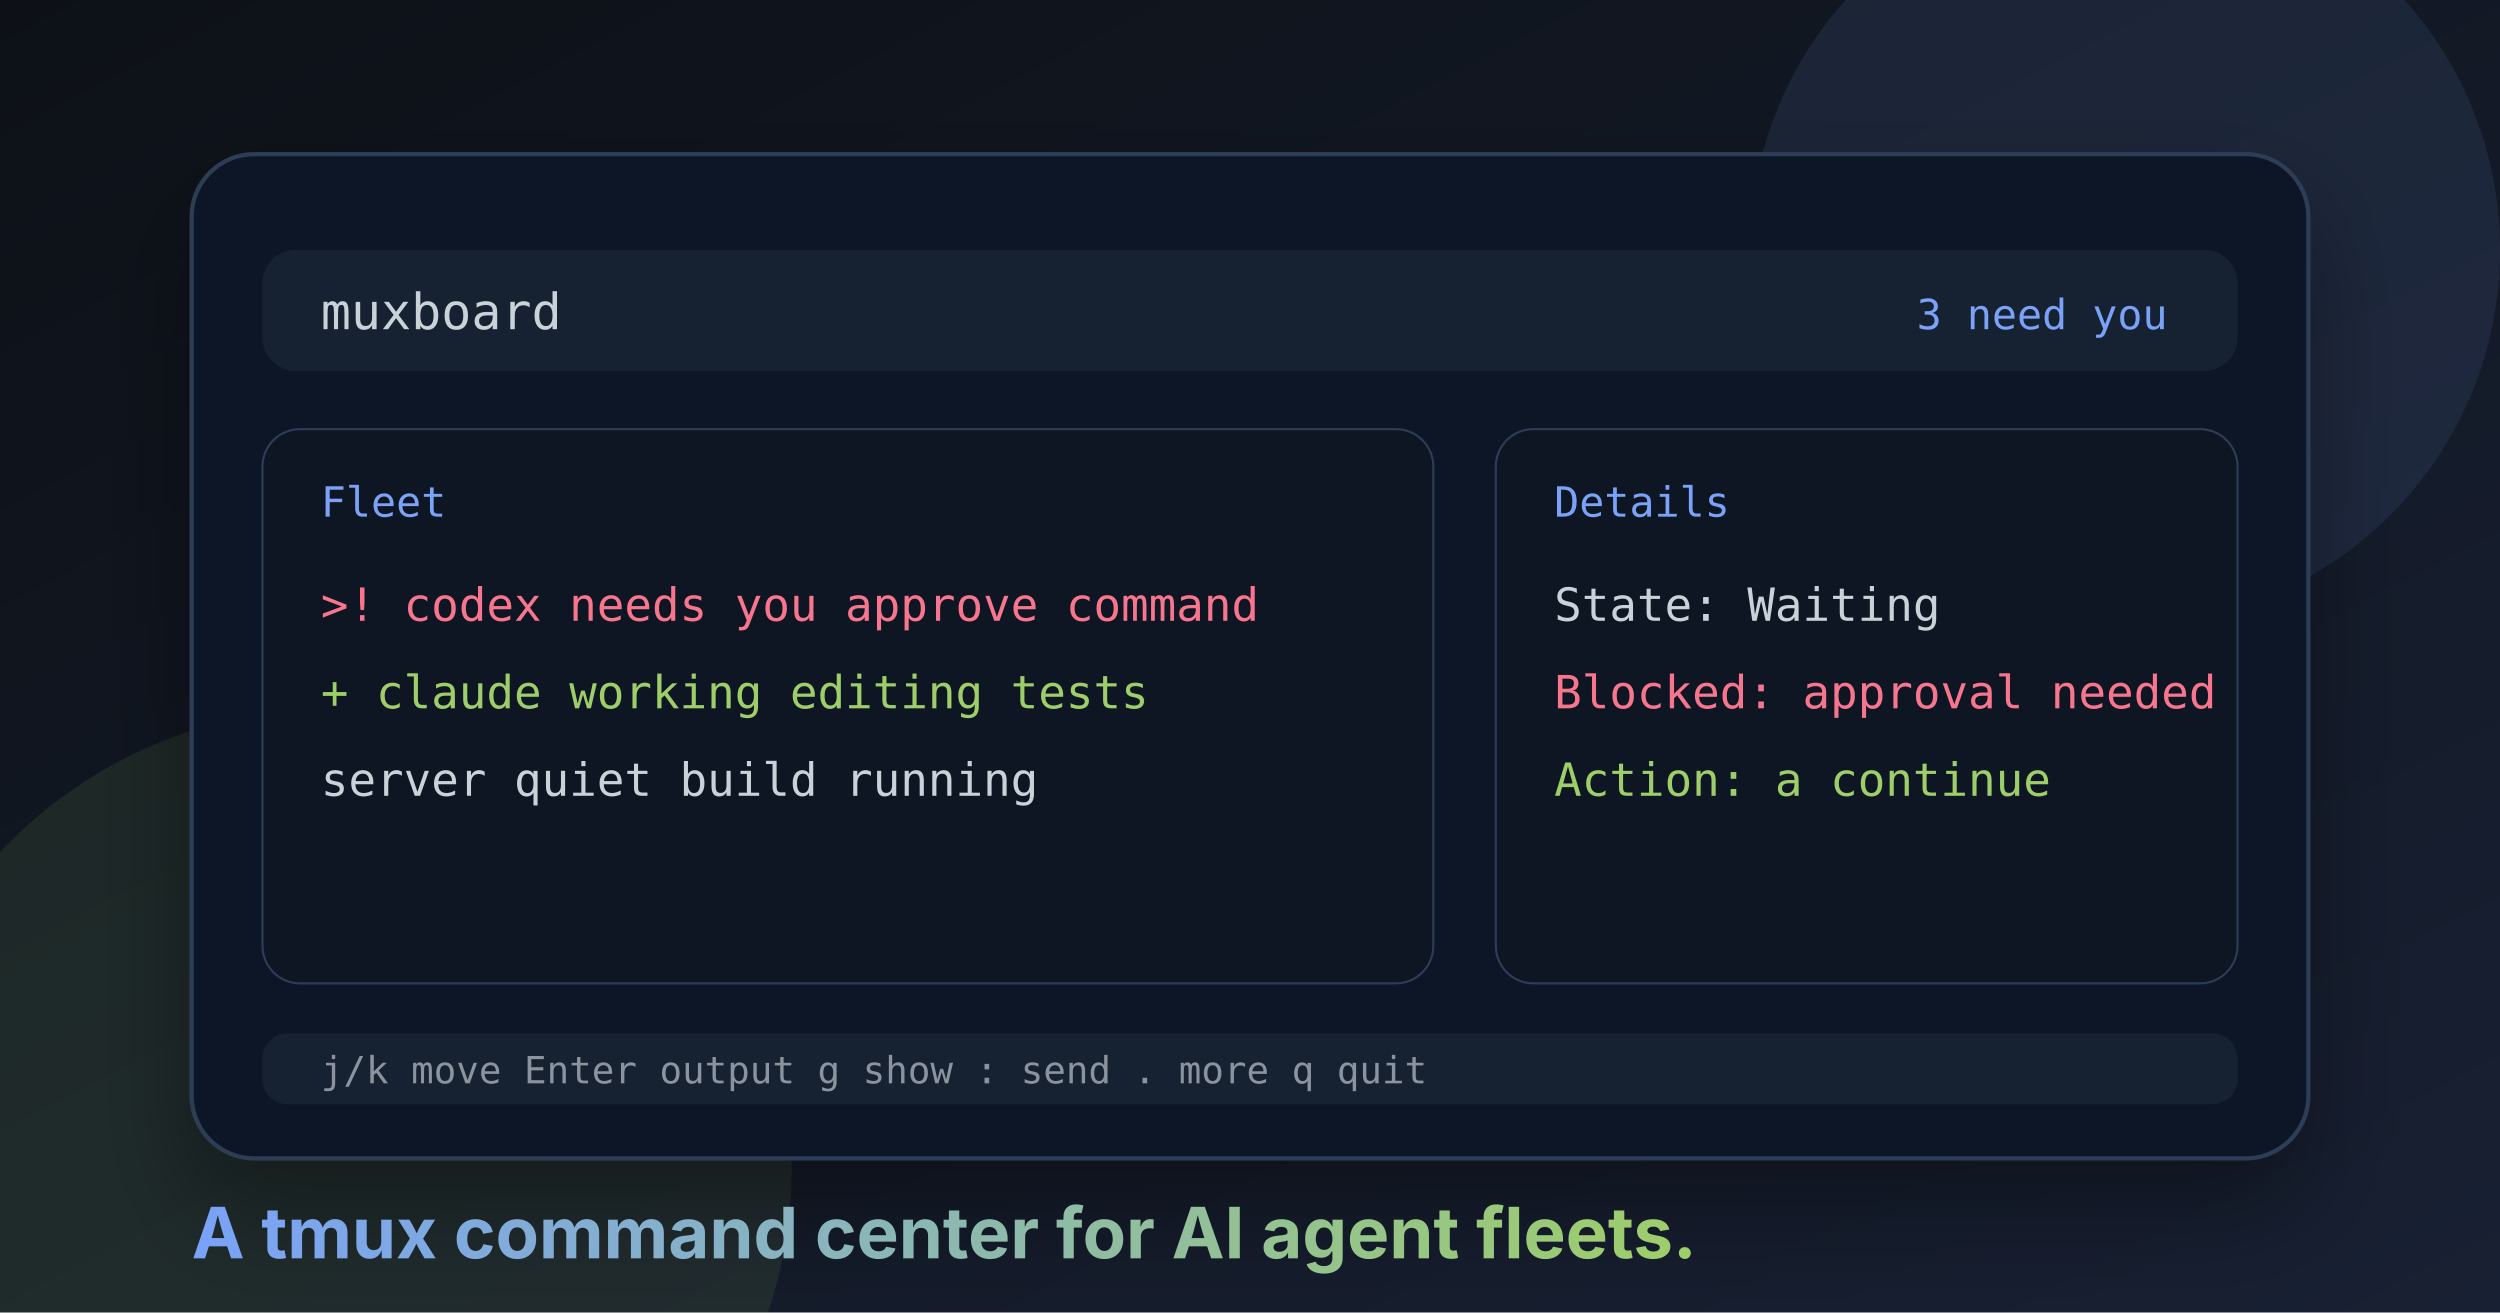
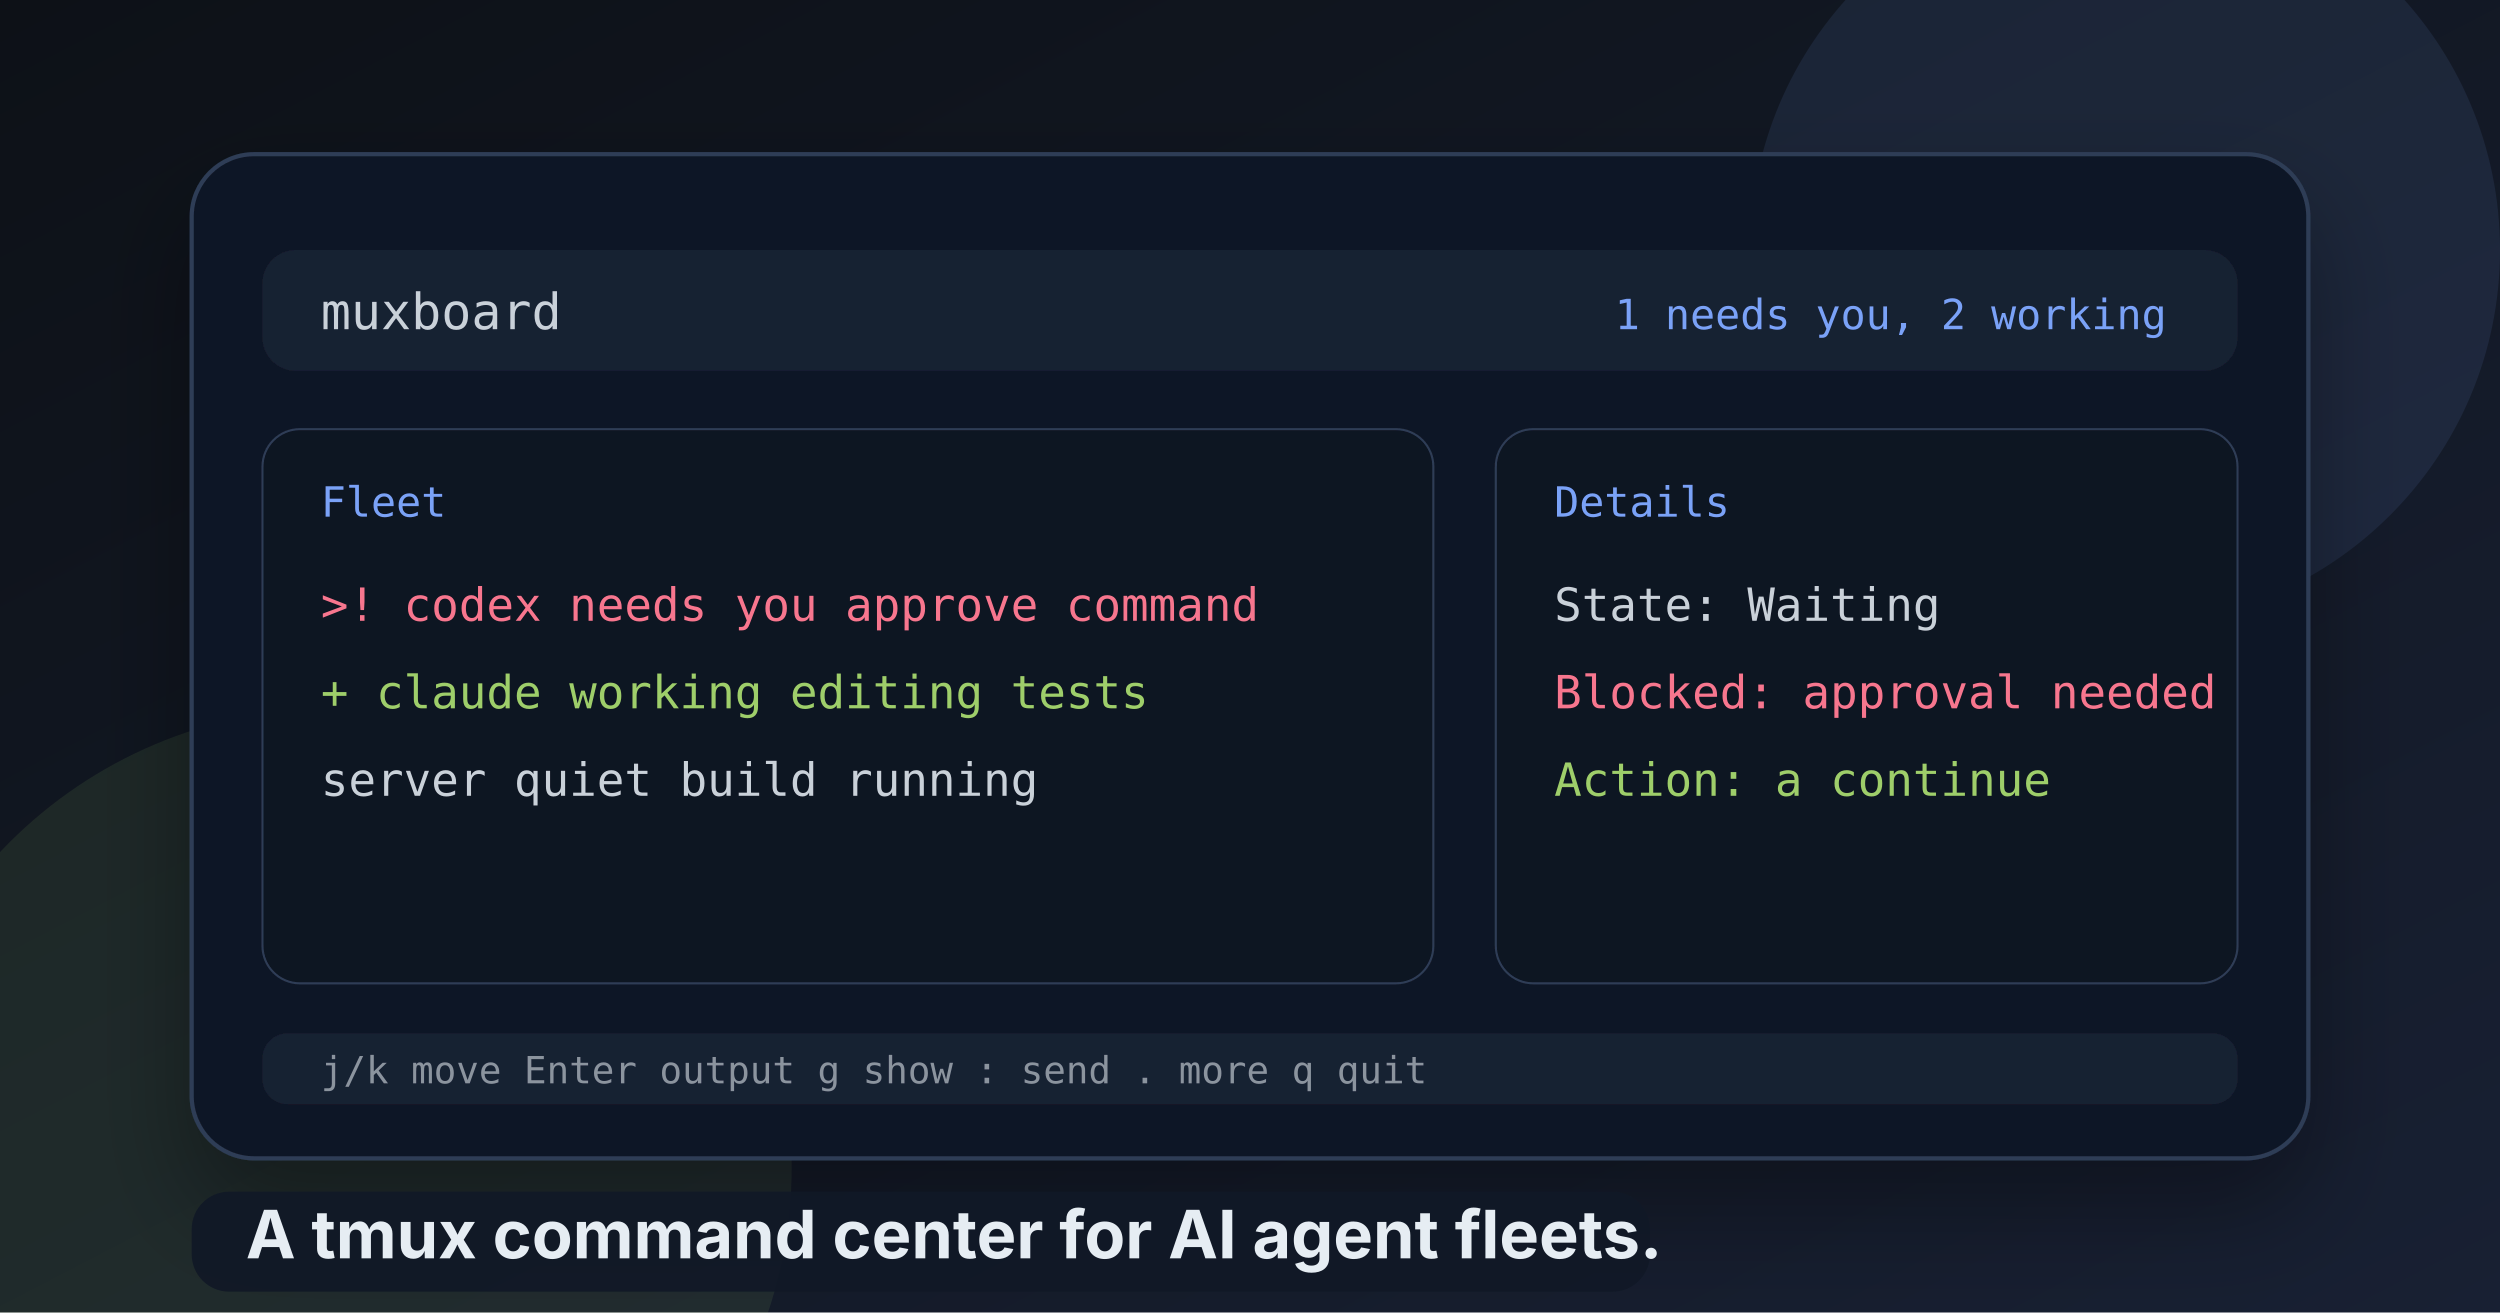
- <svg xmlns="http://www.w3.org/2000/svg" width="1200" height="630" viewBox="0 0 1200 630" role="img" aria-label="muxboard, a tmux command center for AI agents">
+ <svg xmlns="http://www.w3.org/2000/svg" width="1200" height="630" viewBox="0 0 1200 630" role="img" aria-label="muxboard, a tmux command center for AI agent fleets">
  <defs>
    <linearGradient id="bg" x1="0" x2="1" y1="0" y2="1">
      <stop offset="0" stop-color="#0d1117" />
      <stop offset="1" stop-color="#182033" />
    </linearGradient>
    <linearGradient id="accent" x1="0" x2="1">
      <stop offset="0" stop-color="#7aa2f7" />
      <stop offset="1" stop-color="#9ece6a" />
    </linearGradient>
    <filter id="shadow" x="-20%" y="-20%" width="140%" height="140%">
      <feDropShadow dx="0" dy="24" stdDeviation="24" flood-color="#000" flood-opacity="0.35" />
    </filter>
  </defs>
  <rect width="1200" height="630" fill="url(#bg)" />
  <circle cx="1020" cy="120" r="180" fill="#7aa2f7" opacity="0.10" />
  <circle cx="160" cy="560" r="220" fill="#9ece6a" opacity="0.10" />
  <g filter="url(#shadow)">
    <rect x="92" y="74" width="1016" height="482" rx="30" fill="#101826" stroke="#2f3d57" stroke-width="2" />
    <rect x="126" y="120" width="948" height="58" rx="16" fill="#172033" />
    <text x="154" y="158" fill="#c9d1d9" font-family="ui-monospace, SFMono-Regular, Menlo, Consolas, monospace" font-size="24">muxboard</text>
-     <text x="920" y="158" fill="#7aa2f7" font-family="ui-monospace, SFMono-Regular, Menlo, Consolas, monospace" font-size="20">3 need you</text>
+     <text x="1040" y="158" text-anchor="end" fill="#7aa2f7" font-family="ui-monospace, SFMono-Regular, Menlo, Consolas, monospace" font-size="20">1 needs you, 2 working</text>
    <rect x="126" y="206" width="562" height="266" rx="18" fill="#0d1320" stroke="#2f3d57" />
    <rect x="718" y="206" width="356" height="266" rx="18" fill="#0d1320" stroke="#2f3d57" />
    <text x="154" y="248" fill="#7aa2f7" font-family="ui-monospace, SFMono-Regular, Menlo, Consolas, monospace" font-size="20">Fleet</text>
    <text x="746" y="248" fill="#7aa2f7" font-family="ui-monospace, SFMono-Regular, Menlo, Consolas, monospace" font-size="20">Details</text>
    <text x="154" y="298" fill="#f7768e" font-family="ui-monospace, SFMono-Regular, Menlo, Consolas, monospace" font-size="22">&gt;! codex     needs you   approve command</text>
    <text x="154" y="340" fill="#9ece6a" font-family="ui-monospace, SFMono-Regular, Menlo, Consolas, monospace" font-size="22"> + claude    working     editing tests</text>
    <text x="154" y="382" fill="#c9d1d9" font-family="ui-monospace, SFMono-Regular, Menlo, Consolas, monospace" font-size="22">   server    quiet       build running</text>
    <text x="746" y="298" fill="#c9d1d9" font-family="ui-monospace, SFMono-Regular, Menlo, Consolas, monospace" font-size="22">State: Waiting</text>
    <text x="746" y="340" fill="#f7768e" font-family="ui-monospace, SFMono-Regular, Menlo, Consolas, monospace" font-size="22">Blocked: approval needed</text>
    <text x="746" y="382" fill="#9ece6a" font-family="ui-monospace, SFMono-Regular, Menlo, Consolas, monospace" font-size="22">Action: a continue</text>
    <rect x="126" y="496" width="948" height="34" rx="12" fill="#172033" />
    <text x="154" y="520" fill="#8b949e" font-family="ui-monospace, SFMono-Regular, Menlo, Consolas, monospace" font-size="18">j/k move  Enter output  g show  : send  . more  q quit</text>
  </g>
-   <text x="92" y="604" fill="url(#accent)" font-family="ui-sans-serif, system-ui, -apple-system, BlinkMacSystemFont, Segoe UI, sans-serif" font-size="34" font-weight="700">A tmux command center for AI agent fleets.</text>
+   <rect x="92" y="572" width="700" height="48" rx="18" fill="#101826" opacity="0.92" />
+   <text x="118" y="604" fill="#e6edf3" font-family="ui-sans-serif, system-ui, -apple-system, BlinkMacSystemFont, Segoe UI, sans-serif" font-size="32" font-weight="700">A tmux command center for AI agent fleets.</text>
</svg>
